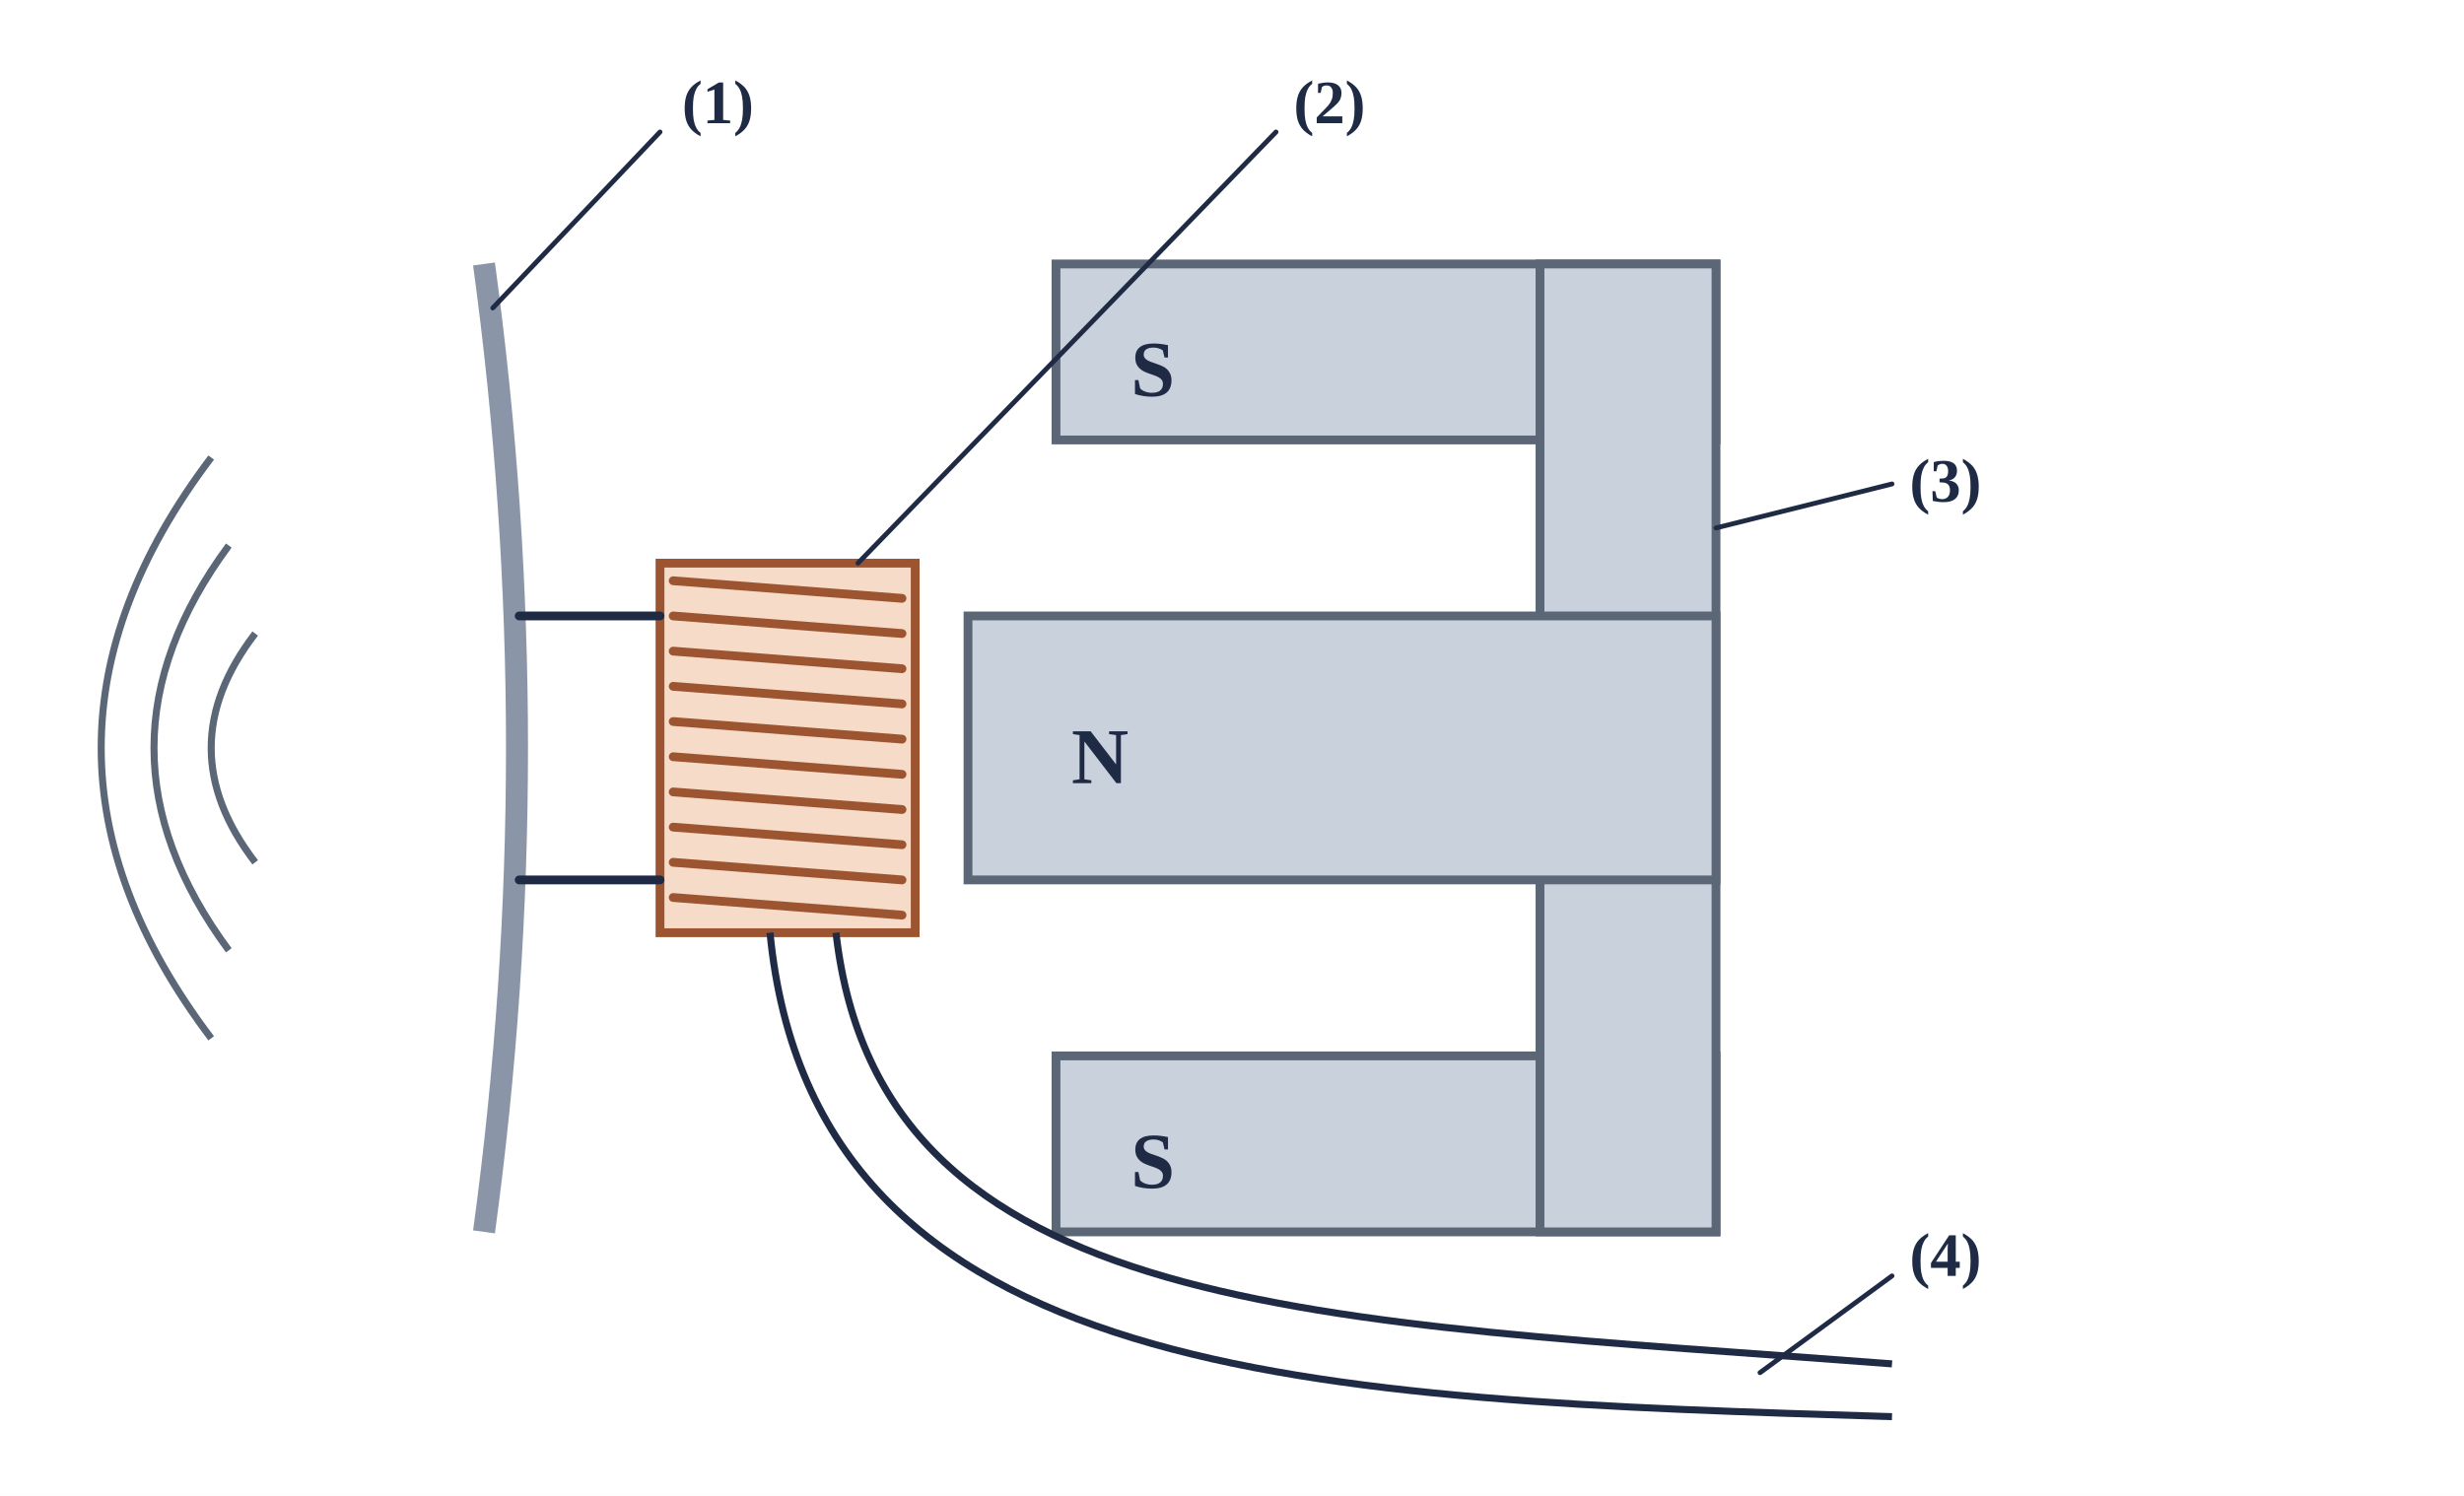
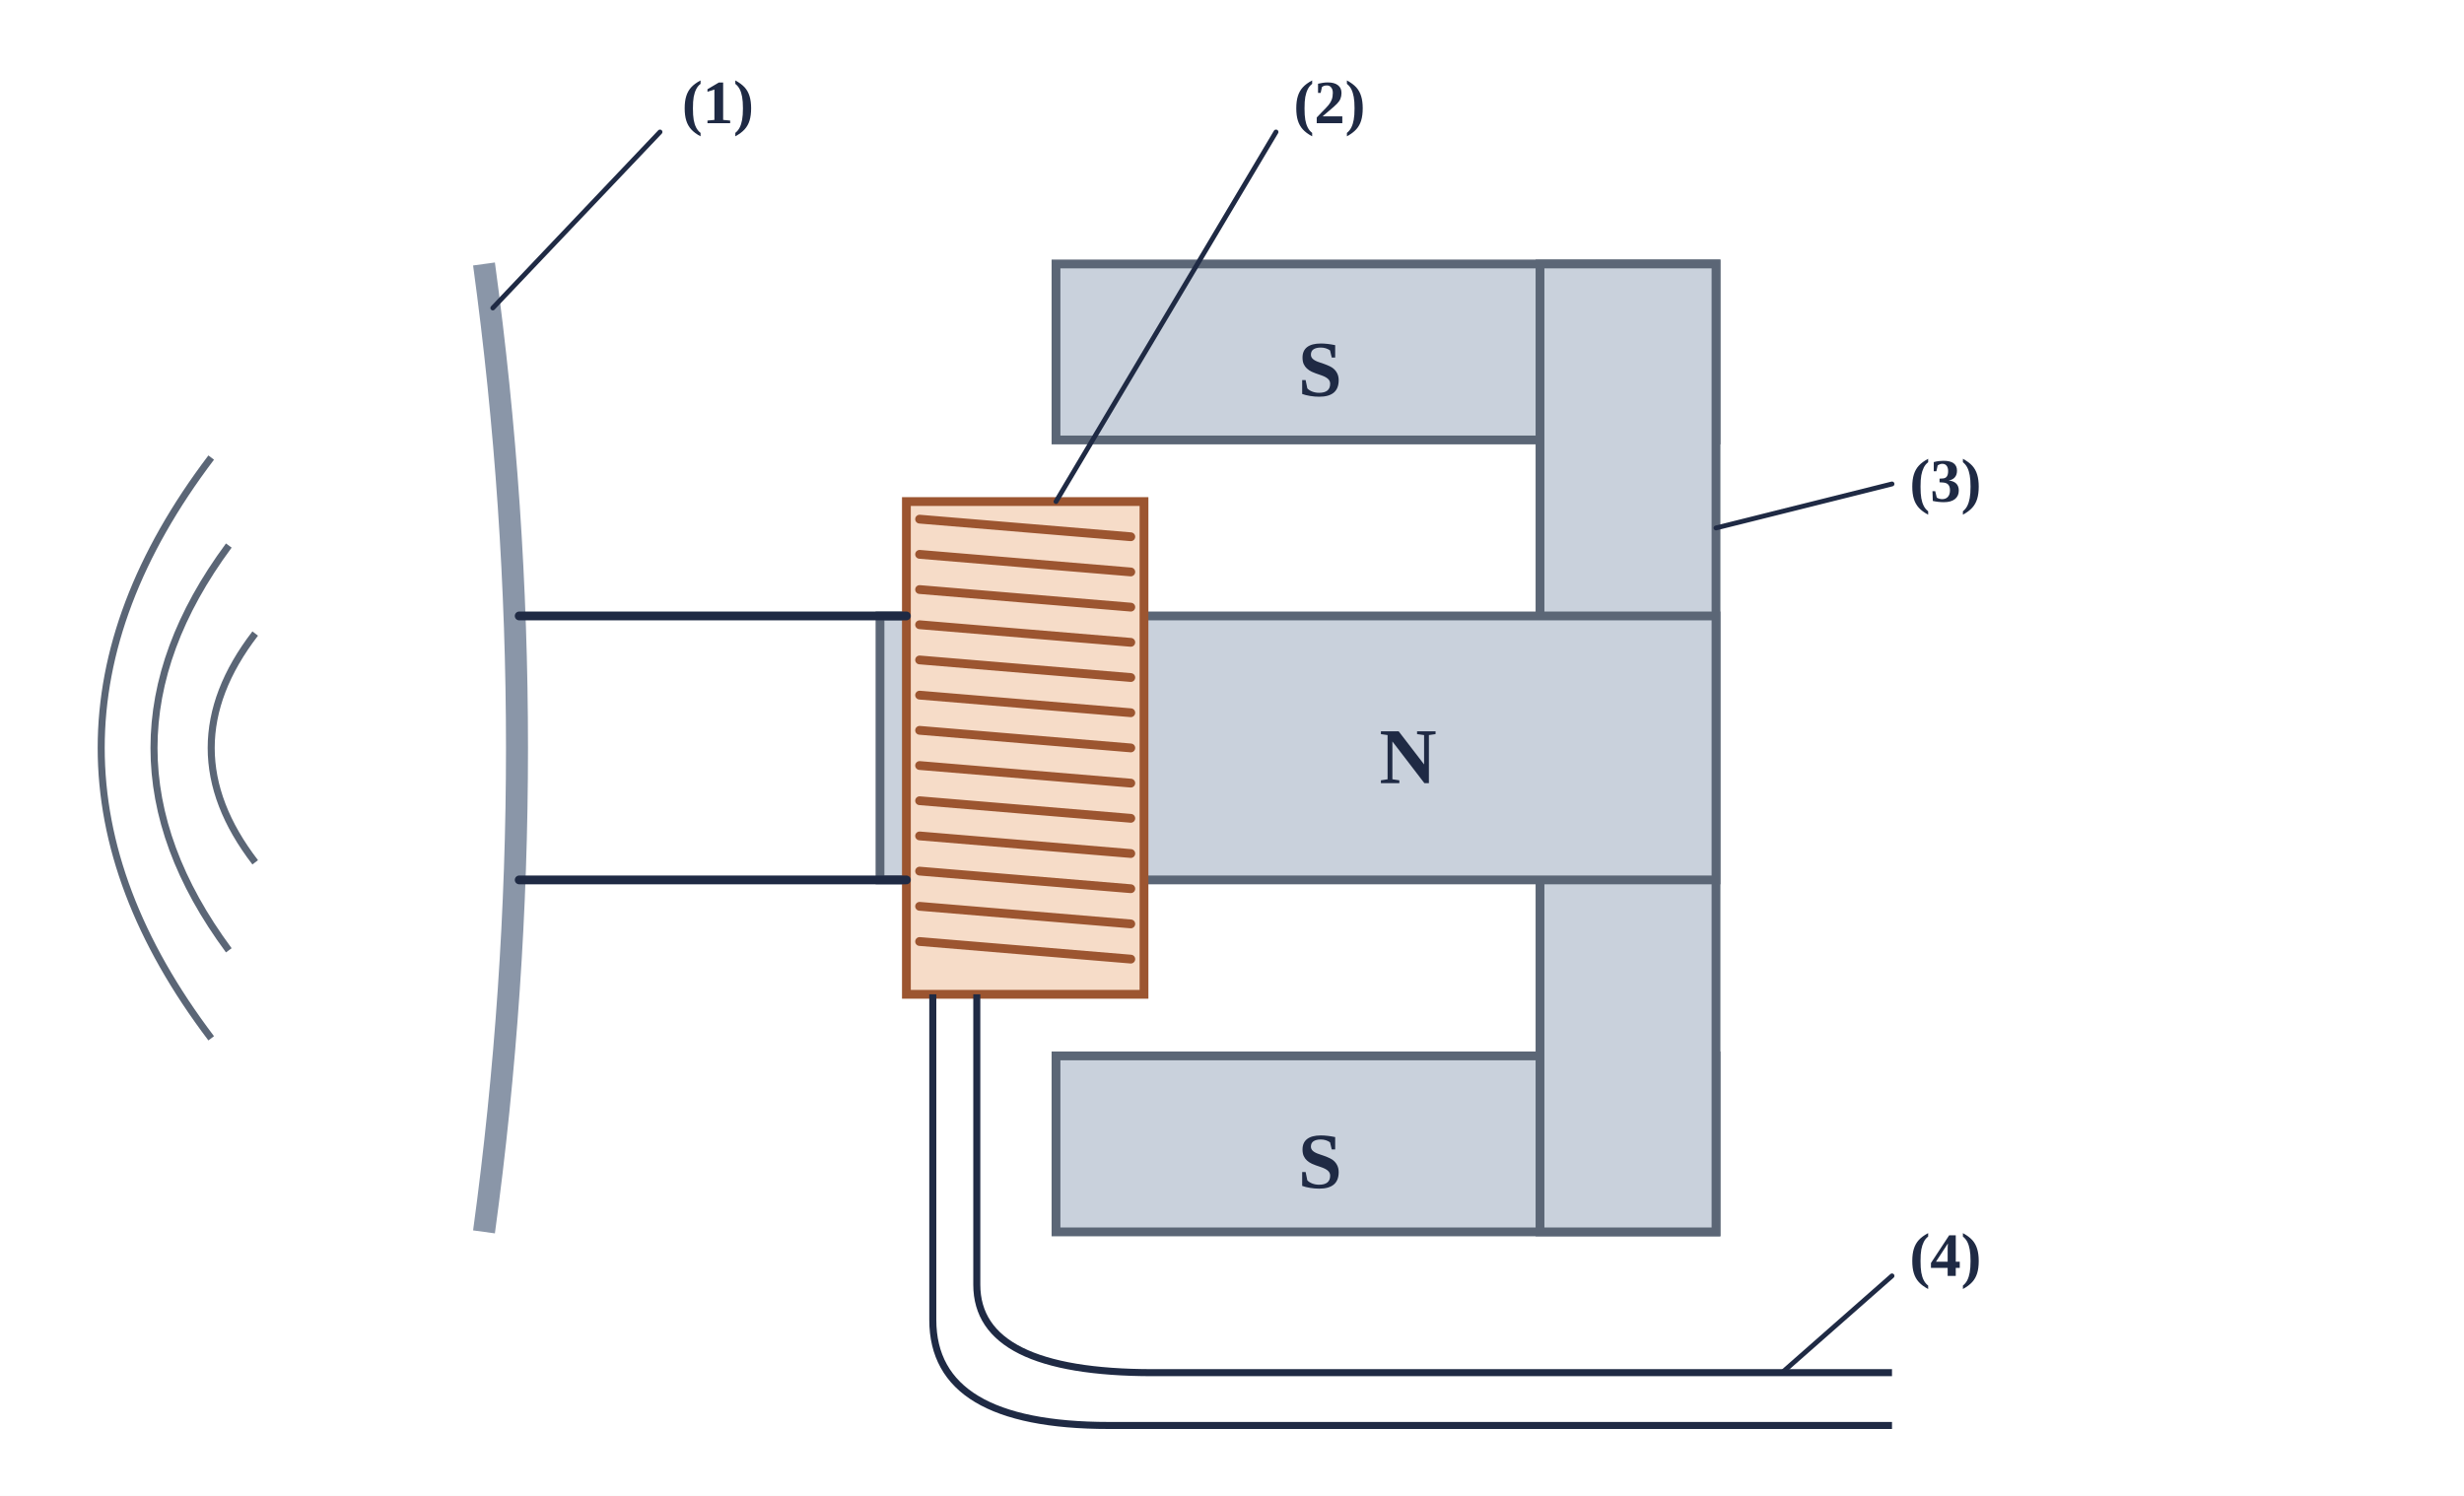
<svg xmlns="http://www.w3.org/2000/svg" viewBox="0 0 560 340" width="560" height="340">
  <rect width="560" height="340" fill="#fff" />
  <path d="M 58 144 Q 38 170 58 196" fill="none" stroke="#5b6676" stroke-width="1.6" />
  <path d="M 52 124 Q 18 170 52 216" fill="none" stroke="#5b6676" stroke-width="1.6" />
  <path d="M 48 104 Q -2 170 48 236" fill="none" stroke="#5b6676" stroke-width="1.6" />
  <path d="M 110 60 Q 125 170 110 280" fill="none" stroke="#8a96a8" stroke-width="5" />
  <rect x="240.0" y="60.0" width="150" height="40" fill="#c9d1dc" stroke="#5b6676" stroke-width="2" />
  <rect x="240.0" y="240.0" width="150" height="40" fill="#c9d1dc" stroke="#5b6676" stroke-width="2" />
  <rect x="350.0" y="60.0" width="40" height="220" fill="#c9d1dc" stroke="#5b6676" stroke-width="2" />
-   <rect x="220.0" y="140.0" width="170" height="60" fill="#c9d1dc" stroke="#5b6676" stroke-width="2" />
-   <text x="262.0" y="90.0" text-anchor="middle" font-size="18" fill="#1f2a44" font-weight="bold" font-family="'Times New Roman',Times,serif">S</text>
-   <text x="262.0" y="270.0" text-anchor="middle" font-size="18" fill="#1f2a44" font-weight="bold" font-family="'Times New Roman',Times,serif">S</text>
-   <text x="250.0" y="178.0" text-anchor="middle" font-size="18" fill="#1f2a44" font-weight="bold" font-family="'Times New Roman',Times,serif">N</text>
-   <rect x="150.0" y="128.0" width="58" height="84" fill="#f6dcc8" stroke="#9c5530" stroke-width="2" />
-   <line x1="153.0" y1="132.0" x2="205.0" y2="136.0" stroke="#9c5530" stroke-width="2" stroke-linecap="round" />
-   <line x1="153.0" y1="140.0" x2="205.0" y2="144.0" stroke="#9c5530" stroke-width="2" stroke-linecap="round" />
-   <line x1="153.0" y1="148.0" x2="205.0" y2="152.0" stroke="#9c5530" stroke-width="2" stroke-linecap="round" />
-   <line x1="153.0" y1="156.0" x2="205.0" y2="160.0" stroke="#9c5530" stroke-width="2" stroke-linecap="round" />
-   <line x1="153.0" y1="164.0" x2="205.0" y2="168.0" stroke="#9c5530" stroke-width="2" stroke-linecap="round" />
-   <line x1="153.0" y1="172.0" x2="205.0" y2="176.0" stroke="#9c5530" stroke-width="2" stroke-linecap="round" />
-   <line x1="153.0" y1="180.0" x2="205.0" y2="184.0" stroke="#9c5530" stroke-width="2" stroke-linecap="round" />
-   <line x1="153.0" y1="188.0" x2="205.0" y2="192.0" stroke="#9c5530" stroke-width="2" stroke-linecap="round" />
-   <line x1="153.0" y1="196.0" x2="205.0" y2="200.0" stroke="#9c5530" stroke-width="2" stroke-linecap="round" />
-   <line x1="153.0" y1="204.0" x2="205.0" y2="208.0" stroke="#9c5530" stroke-width="2" stroke-linecap="round" />
-   <line x1="118.0" y1="140.0" x2="150.0" y2="140.0" stroke="#1f2a44" stroke-width="2" stroke-linecap="round" />
-   <line x1="118.0" y1="200.0" x2="150.0" y2="200.0" stroke="#1f2a44" stroke-width="2" stroke-linecap="round" />
-   <path d="M 190 212 C 200 300 300 300 430 310" fill="none" stroke="#1f2a44" stroke-width="1.6" />
-   <path d="M 175 212 C 185 315 300 318 430 322" fill="none" stroke="#1f2a44" stroke-width="1.6" />
+   <rect x="200.0" y="140.0" width="190" height="60" fill="#c9d1dc" stroke="#5b6676" stroke-width="2" />
+   <text x="300.0" y="90.0" text-anchor="middle" font-size="18" fill="#1f2a44" font-weight="bold" font-family="'Times New Roman',Times,serif">S</text>
+   <text x="300.0" y="270.0" text-anchor="middle" font-size="18" fill="#1f2a44" font-weight="bold" font-family="'Times New Roman',Times,serif">S</text>
+   <text x="320.0" y="178.0" text-anchor="middle" font-size="18" fill="#1f2a44" font-weight="bold" font-family="'Times New Roman',Times,serif">N</text>
+   <rect x="206.0" y="114.0" width="54" height="112" fill="#f6dcc8" stroke="#9c5530" stroke-width="2" />
+   <line x1="209.0" y1="118.0" x2="257.0" y2="122.0" stroke="#9c5530" stroke-width="2" stroke-linecap="round" />
+   <line x1="209.0" y1="126.0" x2="257.0" y2="130.0" stroke="#9c5530" stroke-width="2" stroke-linecap="round" />
+   <line x1="209.0" y1="134.0" x2="257.0" y2="138.0" stroke="#9c5530" stroke-width="2" stroke-linecap="round" />
+   <line x1="209.0" y1="142.0" x2="257.0" y2="146.0" stroke="#9c5530" stroke-width="2" stroke-linecap="round" />
+   <line x1="209.0" y1="150.0" x2="257.0" y2="154.0" stroke="#9c5530" stroke-width="2" stroke-linecap="round" />
+   <line x1="209.0" y1="158.0" x2="257.0" y2="162.0" stroke="#9c5530" stroke-width="2" stroke-linecap="round" />
+   <line x1="209.0" y1="166.0" x2="257.0" y2="170.0" stroke="#9c5530" stroke-width="2" stroke-linecap="round" />
+   <line x1="209.0" y1="174.0" x2="257.0" y2="178.0" stroke="#9c5530" stroke-width="2" stroke-linecap="round" />
+   <line x1="209.0" y1="182.0" x2="257.0" y2="186.0" stroke="#9c5530" stroke-width="2" stroke-linecap="round" />
+   <line x1="209.0" y1="190.0" x2="257.0" y2="194.0" stroke="#9c5530" stroke-width="2" stroke-linecap="round" />
+   <line x1="209.0" y1="198.0" x2="257.0" y2="202.0" stroke="#9c5530" stroke-width="2" stroke-linecap="round" />
+   <line x1="209.0" y1="206.0" x2="257.0" y2="210.0" stroke="#9c5530" stroke-width="2" stroke-linecap="round" />
+   <line x1="209.0" y1="214.0" x2="257.0" y2="218.0" stroke="#9c5530" stroke-width="2" stroke-linecap="round" />
+   <line x1="118.0" y1="140.0" x2="206.0" y2="140.0" stroke="#1f2a44" stroke-width="2" stroke-linecap="round" />
+   <line x1="118.0" y1="200.0" x2="206.0" y2="200.0" stroke="#1f2a44" stroke-width="2" stroke-linecap="round" />
+   <path d="M 222 226 L 222 292 Q 222 312 262 312 L 430 312" fill="none" stroke="#1f2a44" stroke-width="1.6" />
+   <path d="M 212 226 L 212 300 Q 212 324 252 324 L 430 324" fill="none" stroke="#1f2a44" stroke-width="1.6" />
  <line x1="112.0" y1="70.0" x2="150.0" y2="30.0" stroke="#1f2a44" stroke-width="1.1" stroke-linecap="round" />
  <text x="155.0" y="28.0" text-anchor="start" font-size="14" fill="#1f2a44" font-weight="bold" font-family="'Times New Roman',Times,serif">(1)</text>
-   <line x1="195.0" y1="128.0" x2="290.0" y2="30.0" stroke="#1f2a44" stroke-width="1.1" stroke-linecap="round" />
+   <line x1="240.0" y1="114.0" x2="290.0" y2="30.0" stroke="#1f2a44" stroke-width="1.1" stroke-linecap="round" />
  <text x="294.0" y="28.0" text-anchor="start" font-size="14" fill="#1f2a44" font-weight="bold" font-family="'Times New Roman',Times,serif">(2)</text>
  <line x1="390.0" y1="120.0" x2="430.0" y2="110.0" stroke="#1f2a44" stroke-width="1.1" stroke-linecap="round" />
  <text x="434.0" y="114.0" text-anchor="start" font-size="14" fill="#1f2a44" font-weight="bold" font-family="'Times New Roman',Times,serif">(3)</text>
-   <line x1="400.0" y1="312.0" x2="430.0" y2="290.0" stroke="#1f2a44" stroke-width="1.1" stroke-linecap="round" />
+   <line x1="405.0" y1="312.0" x2="430.0" y2="290.0" stroke="#1f2a44" stroke-width="1.1" stroke-linecap="round" />
  <text x="434.0" y="290.0" text-anchor="start" font-size="14" fill="#1f2a44" font-weight="bold" font-family="'Times New Roman',Times,serif">(4)</text>
</svg>
